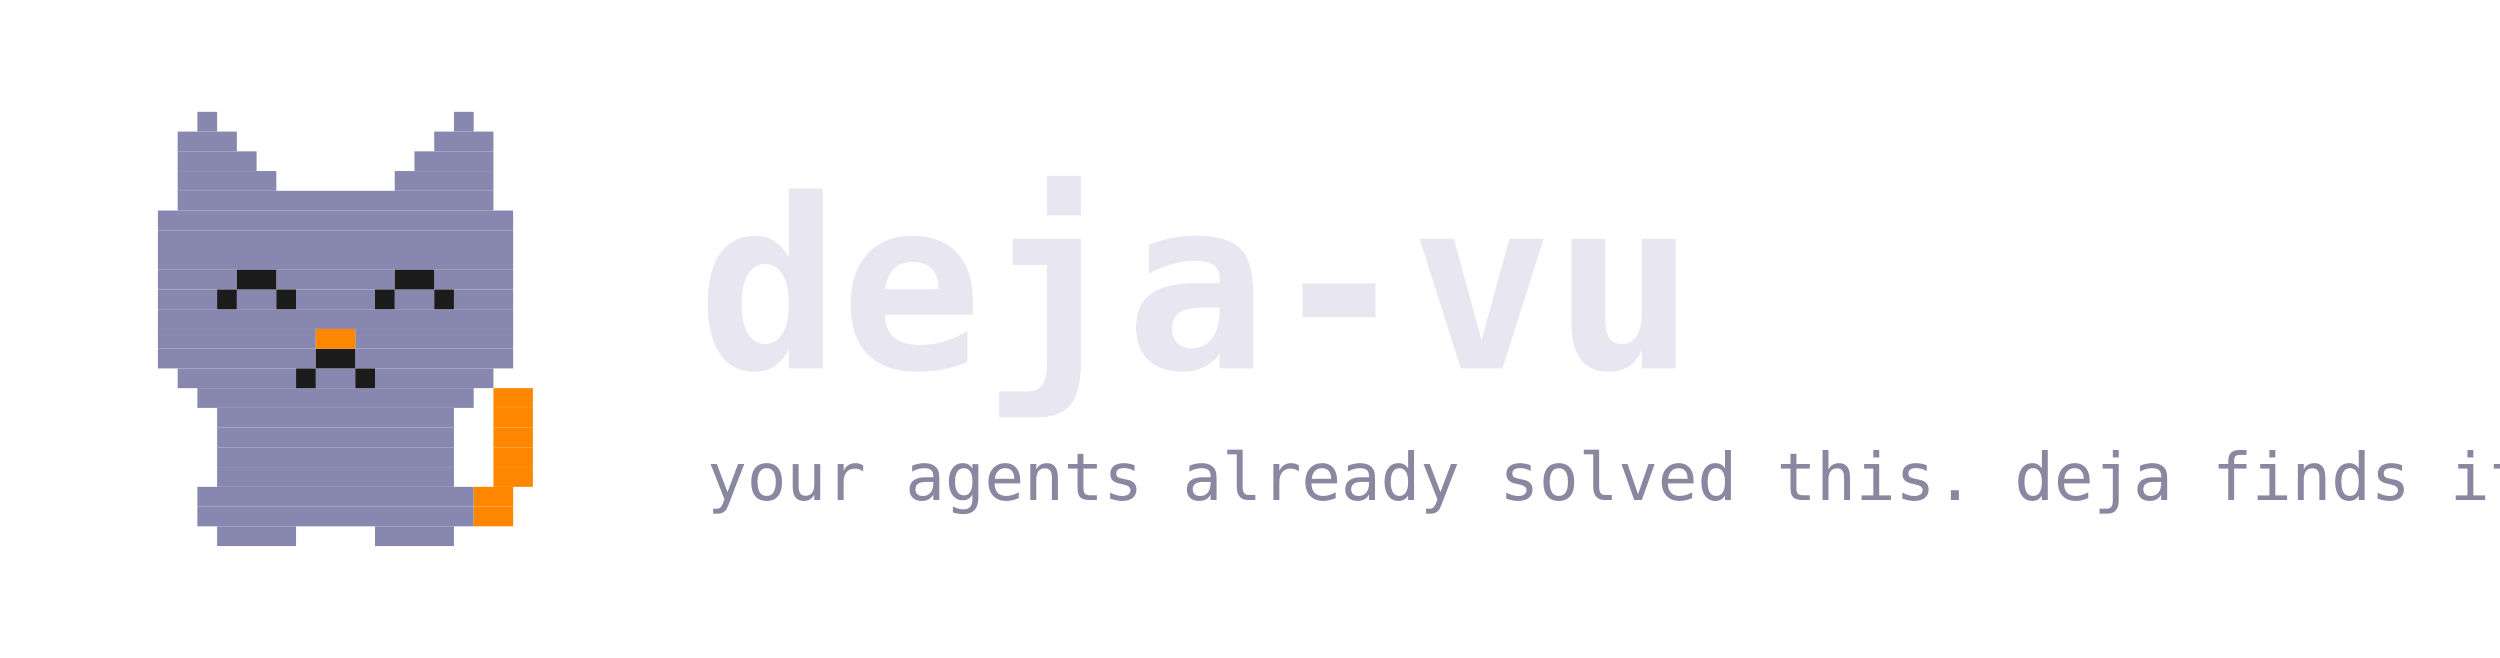
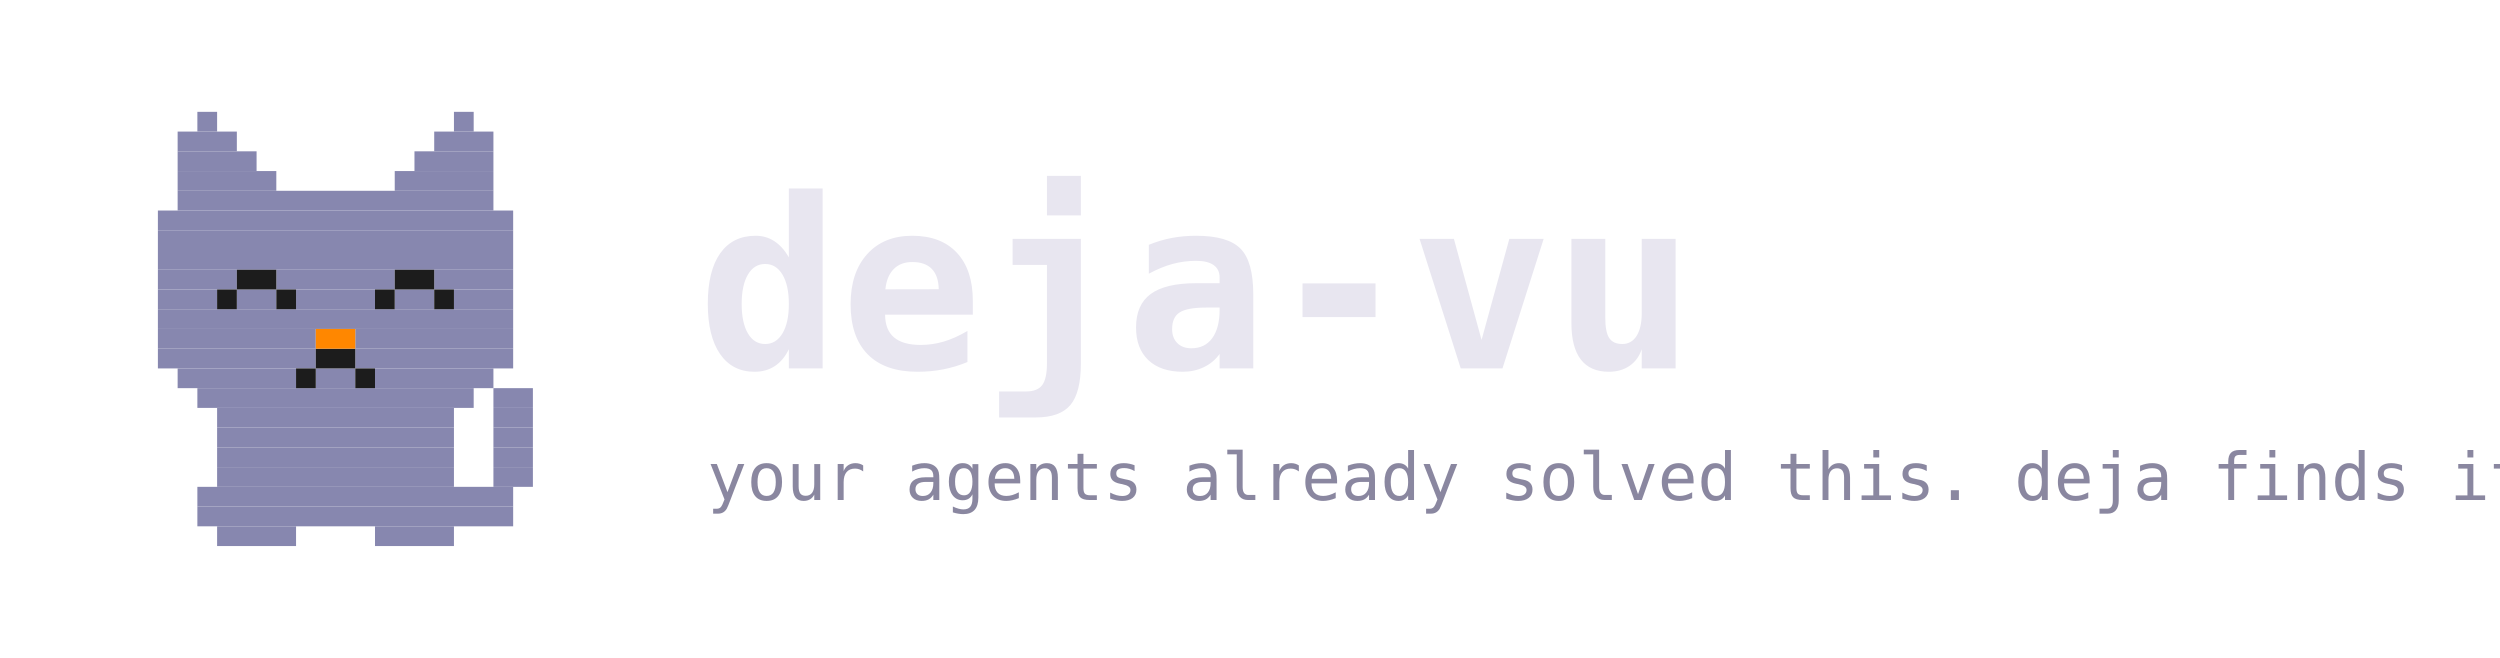
<svg xmlns="http://www.w3.org/2000/svg" width="760" height="200" viewBox="0 0 760 200" role="img" aria-label="deja-vu">
  <g fill="#8787af">
    <rect x="60" y="34" width="6" height="6" />
    <rect x="138" y="34" width="6" height="6" />
    <rect x="54" y="40" width="18" height="6" />
    <rect x="132" y="40" width="18" height="6" />
    <rect x="54" y="46" width="24" height="6" />
    <rect x="126" y="46" width="24" height="6" />
    <rect x="54" y="52" width="30" height="6" />
    <rect x="120" y="52" width="30" height="6" />
    <rect x="54" y="58" width="96" height="6" />
    <rect x="48" y="64" width="108" height="6" />
    <rect x="48" y="70" width="108" height="6" />
    <rect x="48" y="76" width="108" height="6" />
    <rect x="48" y="82" width="24" height="6" />
    <rect x="84" y="82" width="36" height="6" />
    <rect x="132" y="82" width="24" height="6" />
    <rect x="48" y="88" width="18" height="6" />
    <rect x="72" y="88" width="12" height="6" />
    <rect x="90" y="88" width="24" height="6" />
    <rect x="120" y="88" width="12" height="6" />
    <rect x="138" y="88" width="18" height="6" />
    <rect x="48" y="94" width="108" height="6" />
    <rect x="48" y="100" width="48" height="6" />
    <rect x="108" y="100" width="48" height="6" />
    <rect x="48" y="106" width="48" height="6" />
    <rect x="108" y="106" width="48" height="6" />
    <rect x="54" y="112" width="36" height="6" />
    <rect x="96" y="112" width="12" height="6" />
    <rect x="114" y="112" width="36" height="6" />
    <rect x="60" y="118" width="84" height="6" />
+     <rect x="150" y="118" width="12" height="6" />
    <rect x="66" y="124" width="72" height="6" />
+     <rect x="150" y="124" width="12" height="6" />
    <rect x="66" y="130" width="72" height="6" />
+     <rect x="150" y="130" width="12" height="6" />
    <rect x="66" y="136" width="72" height="6" />
+     <rect x="150" y="136" width="12" height="6" />
    <rect x="66" y="142" width="72" height="6" />
-     <rect x="60" y="148" width="84" height="6" />
-     <rect x="60" y="154" width="84" height="6" />
+     <rect x="150" y="142" width="12" height="6" />
+     <rect x="60" y="148" width="96" height="6" />
+     <rect x="60" y="154" width="96" height="6" />
    <rect x="66" y="160" width="24" height="6" />
    <rect x="114" y="160" width="24" height="6" />
  </g>
  <g fill="#1c1c1c">
    <rect x="72" y="82" width="12" height="6" />
    <rect x="120" y="82" width="12" height="6" />
    <rect x="66" y="88" width="6" height="6" />
    <rect x="84" y="88" width="6" height="6" />
    <rect x="114" y="88" width="6" height="6" />
    <rect x="132" y="88" width="6" height="6" />
    <rect x="96" y="106" width="12" height="6" />
    <rect x="90" y="112" width="6" height="6" />
    <rect x="108" y="112" width="6" height="6" />
  </g>
  <g fill="#ff8700">
    <rect x="96" y="100" width="12" height="6" />
-     <rect x="150" y="118" width="12" height="6" />
-     <rect x="150" y="124" width="12" height="6" />
-     <rect x="150" y="130" width="12" height="6" />
-     <rect x="150" y="136" width="12" height="6" />
-     <rect x="150" y="142" width="12" height="6" />
-     <rect x="144" y="148" width="12" height="6" />
-     <rect x="144" y="154" width="12" height="6" />
  </g>
  <g font-family="SF Mono, JetBrains Mono, Fira Code, Menlo, monospace">
    <text x="212" y="112" font-size="72" font-weight="700" fill="#e8e6f0">deja-vu</text>
    <text x="215" y="152" font-size="20" fill="#8a87a0">your agents already solved this. deja finds it.</text>
  </g>
  <style>
    @media (prefers-color-scheme: light) {
      text { fill: #1d1b2e; }
      text + text { fill: #5a5770; }
    }
  </style>
</svg>
